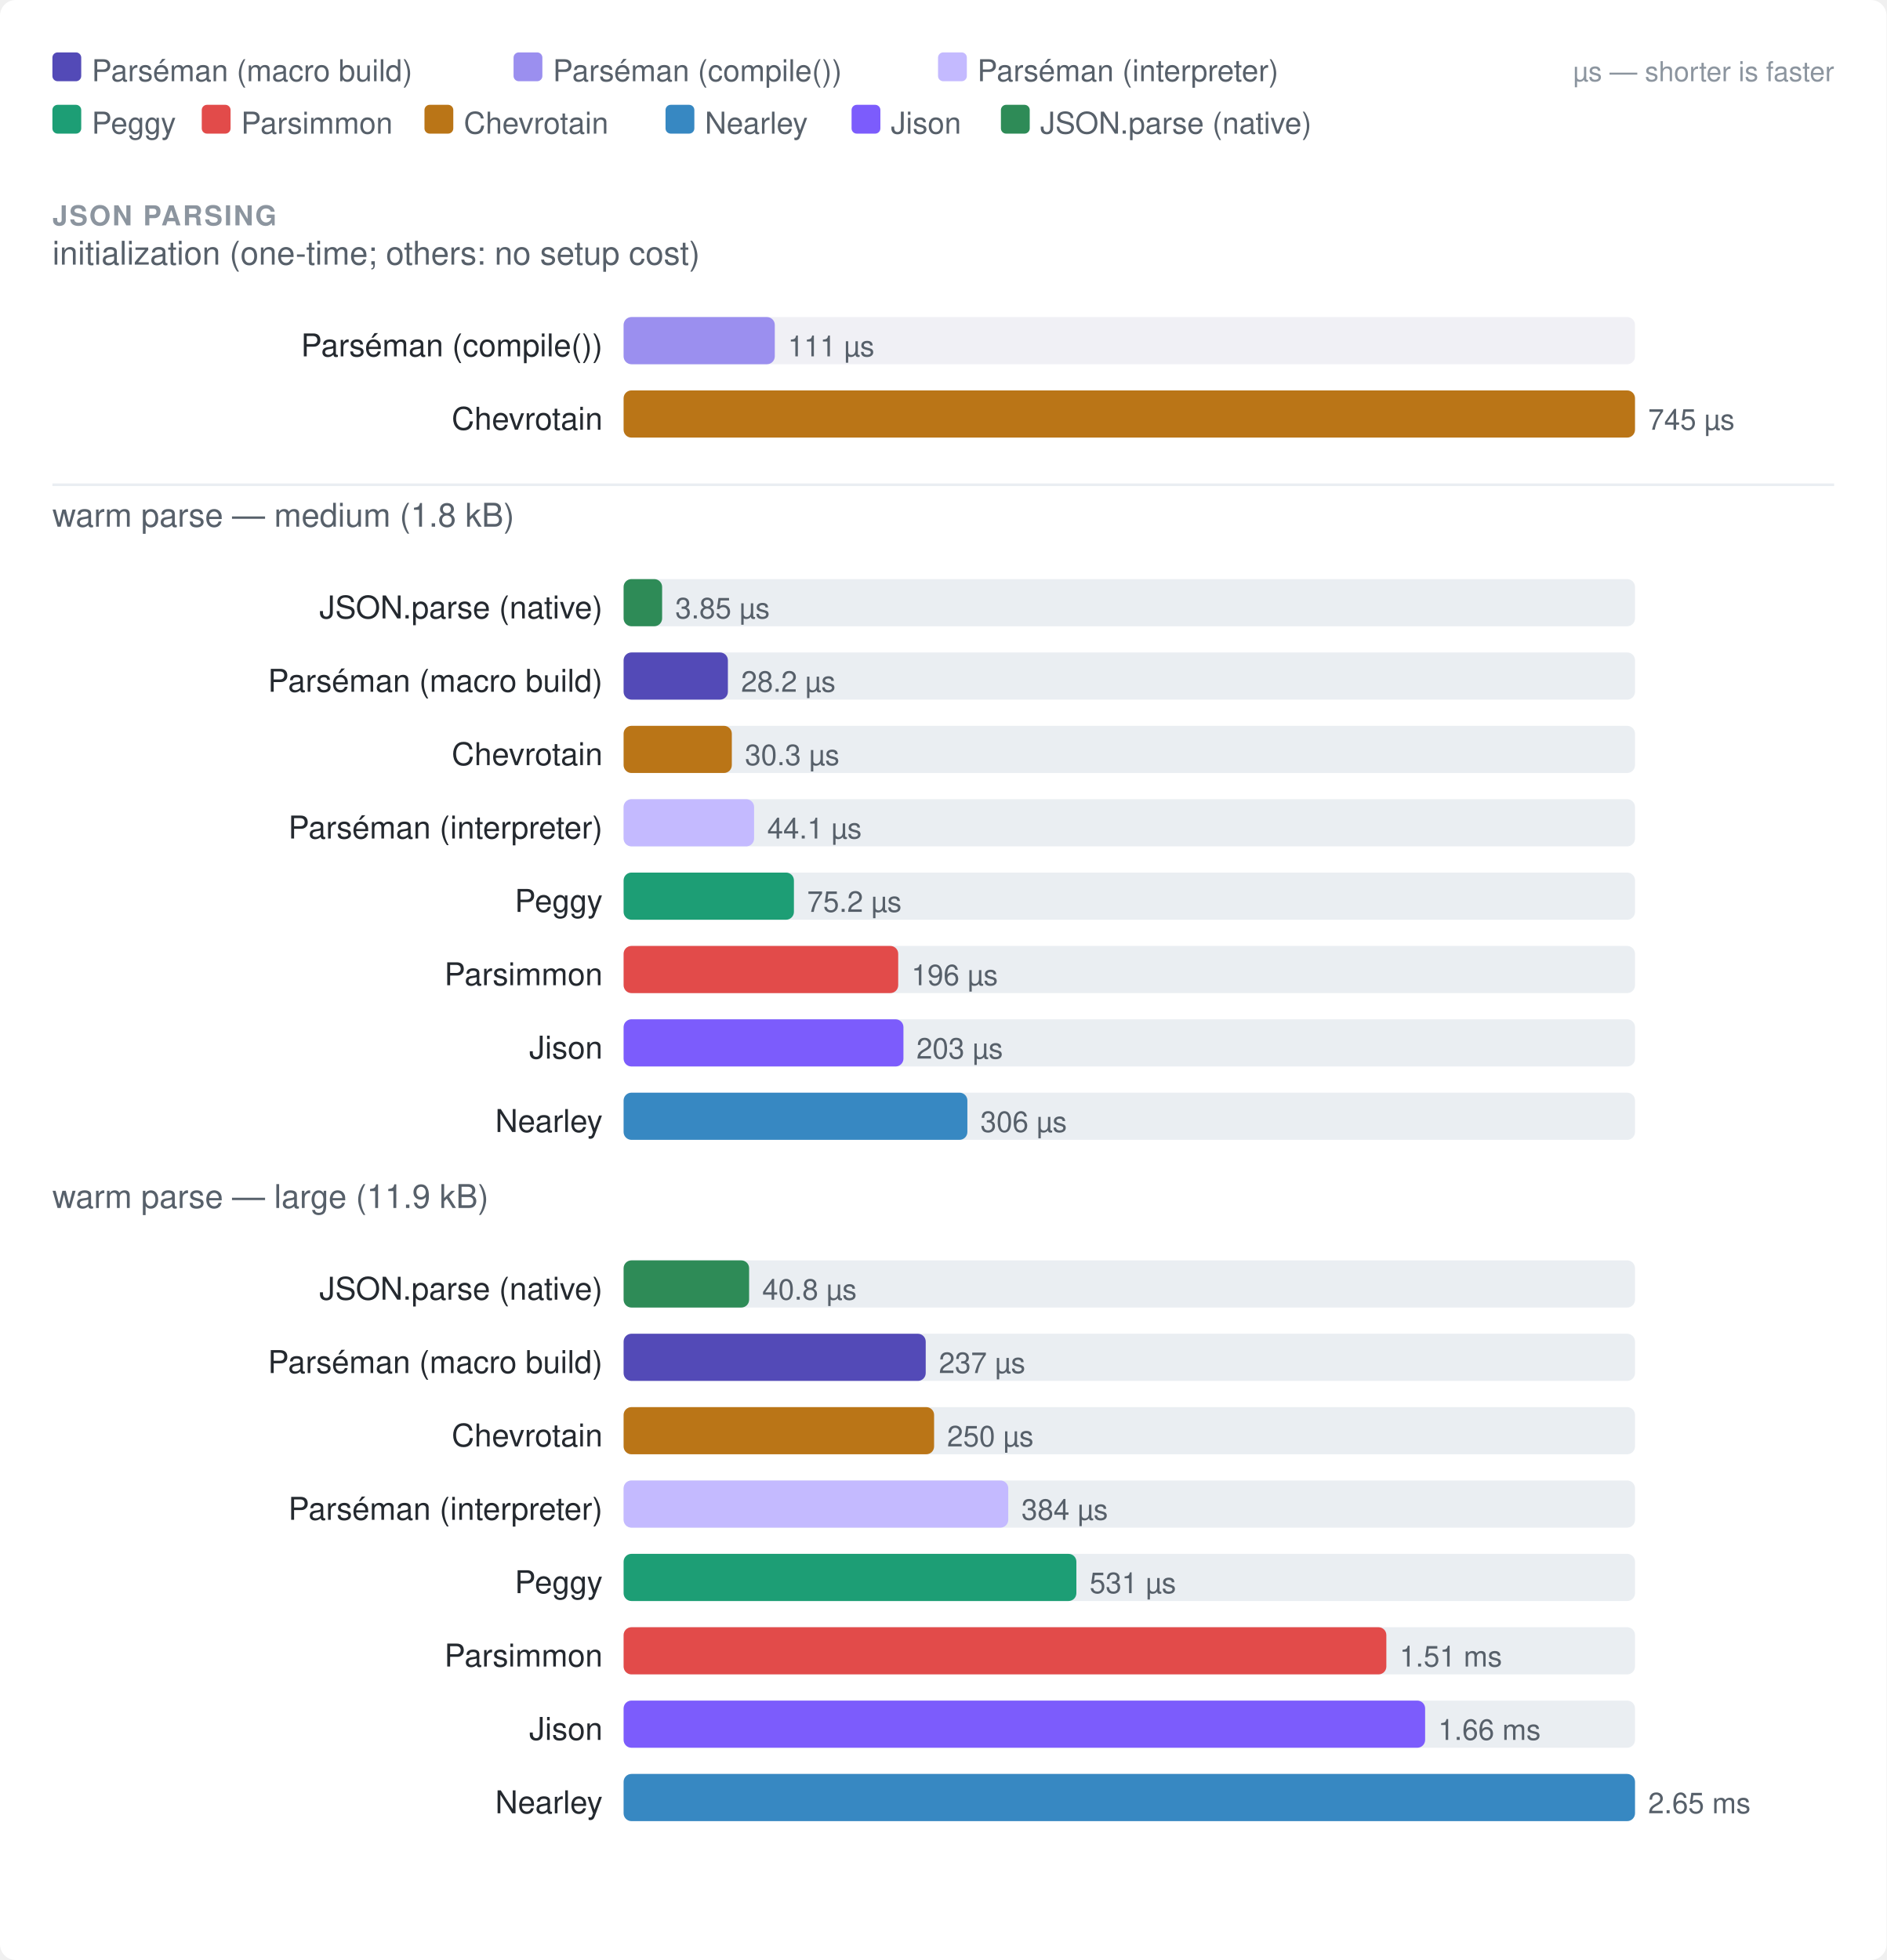
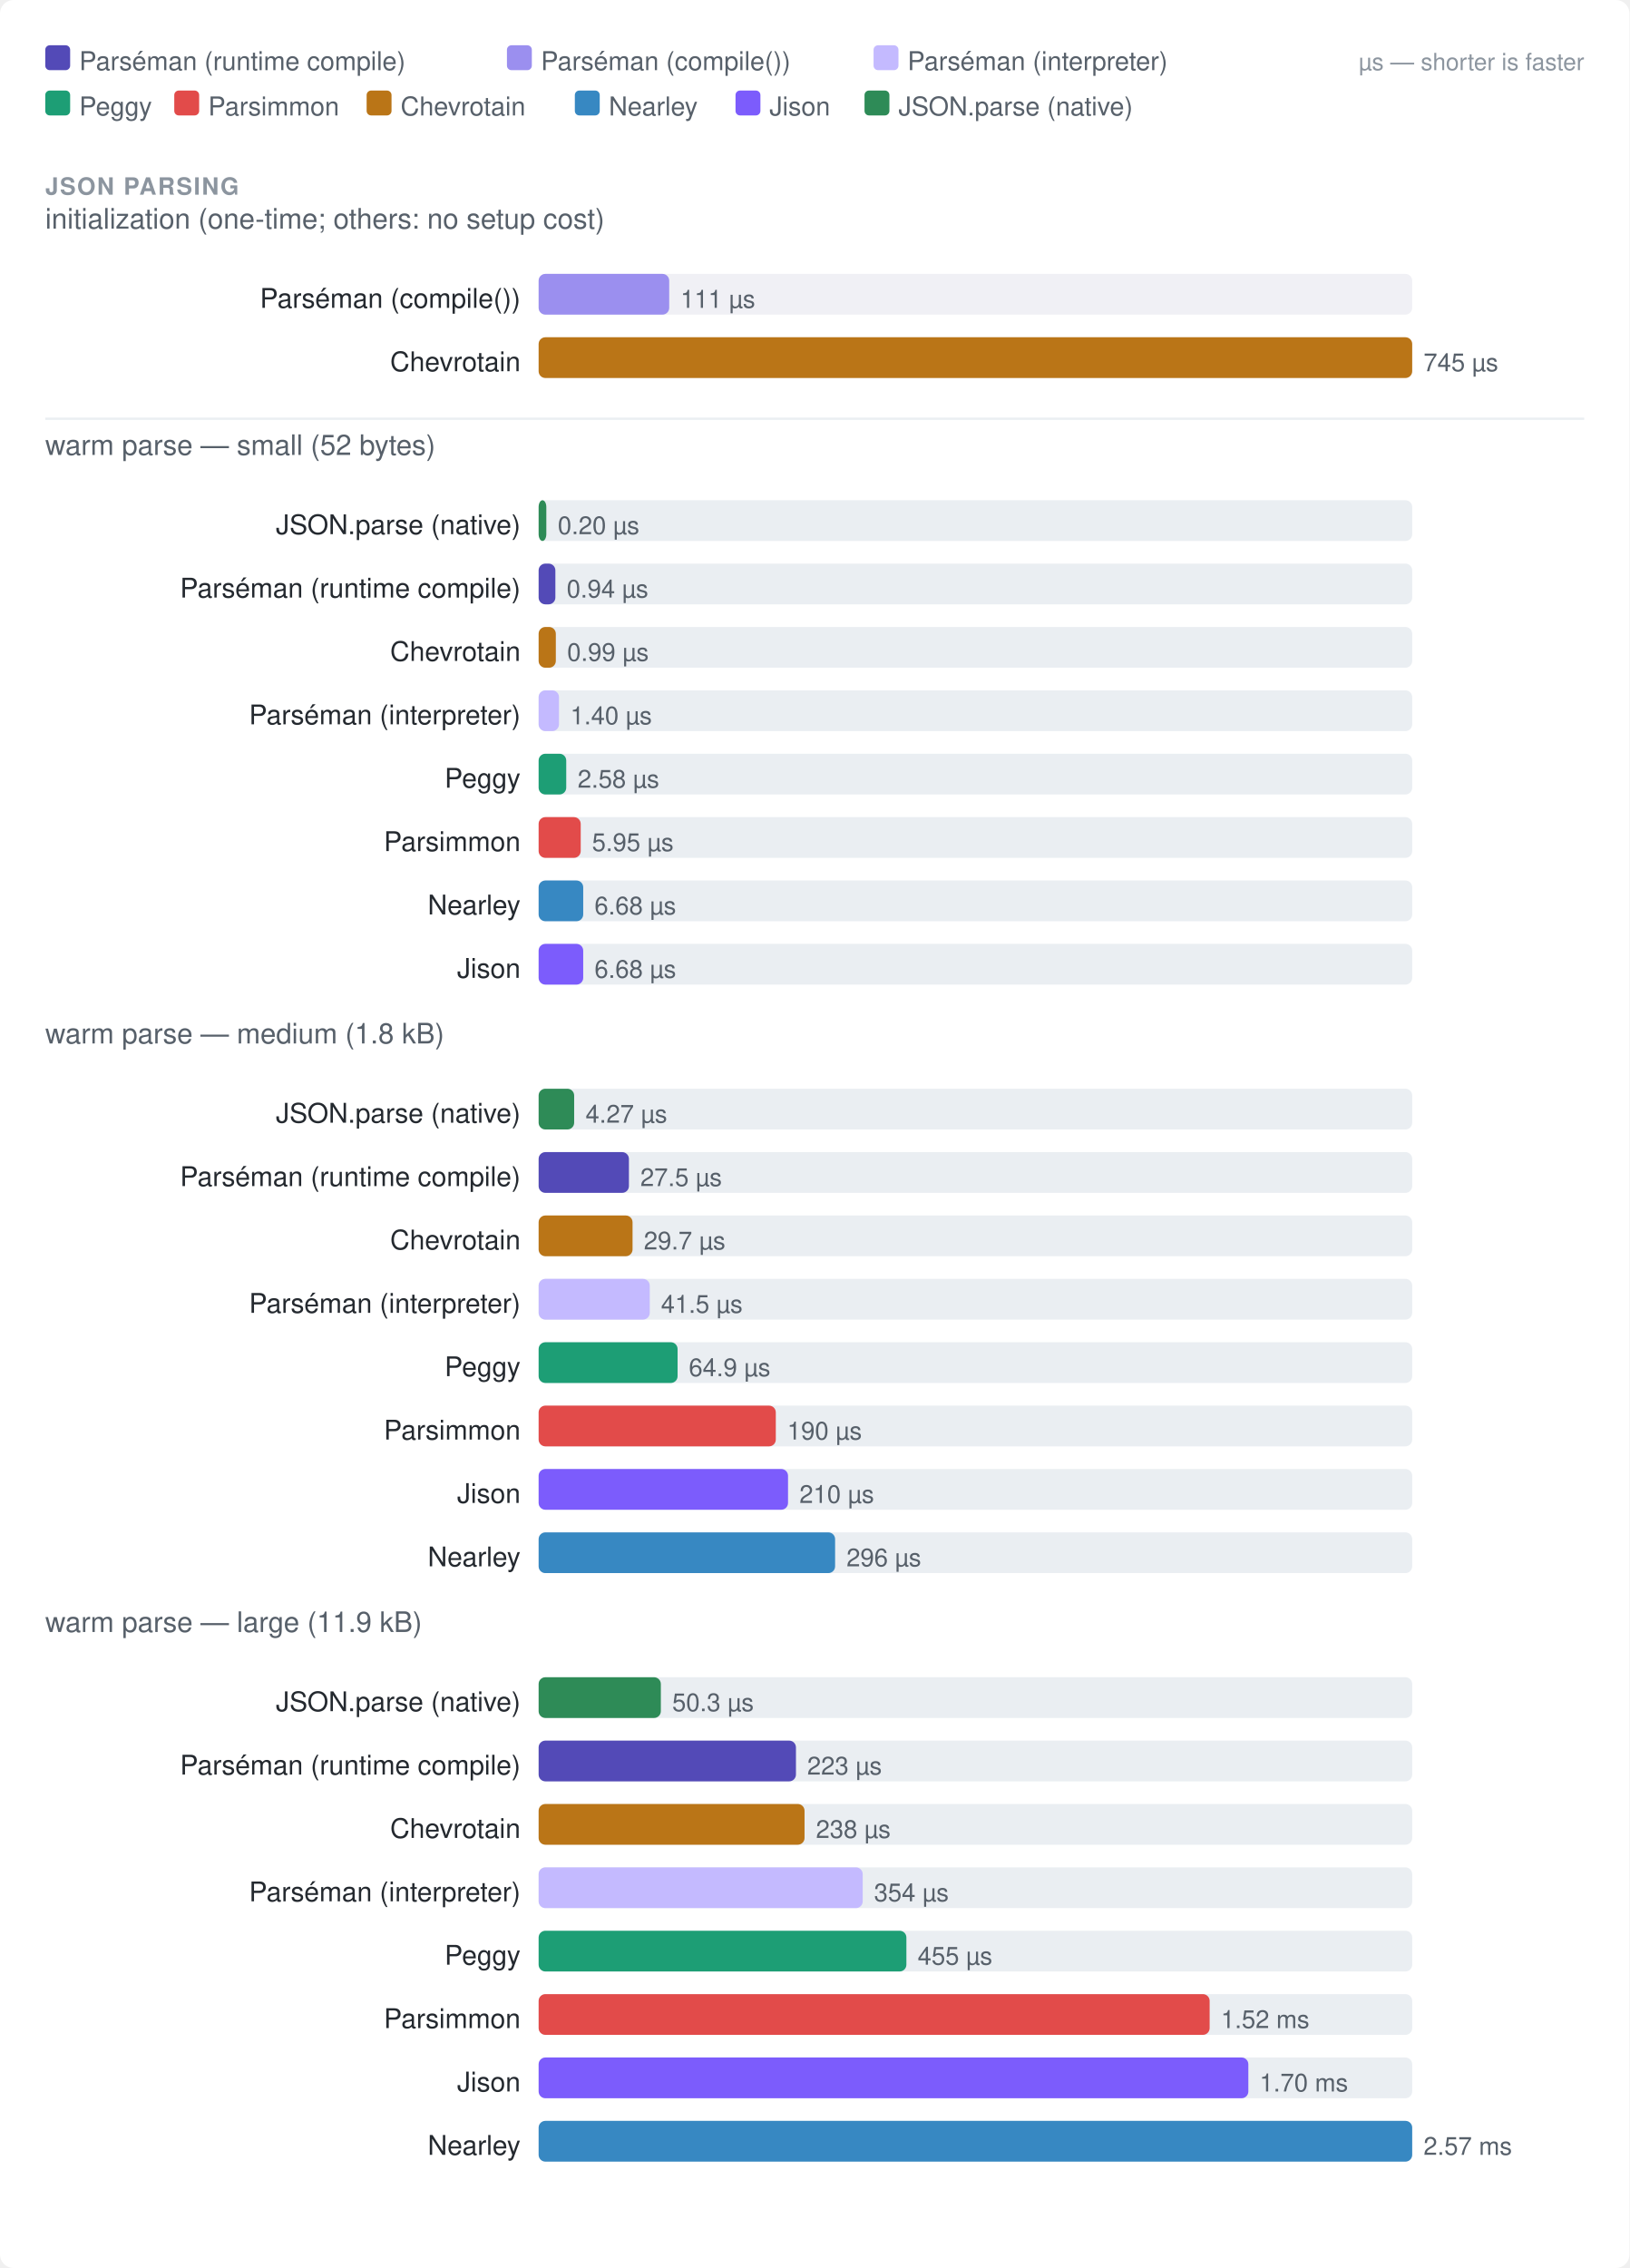
- <svg xmlns="http://www.w3.org/2000/svg" viewBox="0 0 720 748" width="720" height="748">
-   <rect width="720" height="748" fill="white" rx="6" />
+ <svg xmlns="http://www.w3.org/2000/svg" viewBox="0 0 720 1002" width="720" height="1002">
+   <rect width="720" height="1002" fill="white" rx="6" />
  <rect x="20" y="20" width="11" height="11" rx="2" fill="#534AB7" />
-   <text x="35" y="31" font-size="11.5" fill="#57606a" font-family="-apple-system,BlinkMacSystemFont,'Segoe UI',Helvetica,Arial,sans-serif">Parséman (macro build)</text>
-   <rect x="196" y="20" width="11" height="11" rx="2" fill="#9B8FEF" />
-   <text x="211" y="31" font-size="11.5" fill="#57606a" font-family="-apple-system,BlinkMacSystemFont,'Segoe UI',Helvetica,Arial,sans-serif">Parséman (compile())</text>
-   <rect x="358" y="20" width="11" height="11" rx="2" fill="#C4BAFF" />
-   <text x="373" y="31" font-size="11.5" fill="#57606a" font-family="-apple-system,BlinkMacSystemFont,'Segoe UI',Helvetica,Arial,sans-serif">Parséman (interpreter)</text>
+   <text x="35" y="31" font-size="11.5" fill="#57606a" font-family="-apple-system,BlinkMacSystemFont,'Segoe UI',Helvetica,Arial,sans-serif">Parséman (runtime compile)</text>
+   <rect x="224" y="20" width="11" height="11" rx="2" fill="#9B8FEF" />
+   <text x="239" y="31" font-size="11.5" fill="#57606a" font-family="-apple-system,BlinkMacSystemFont,'Segoe UI',Helvetica,Arial,sans-serif">Parséman (compile())</text>
+   <rect x="386" y="20" width="11" height="11" rx="2" fill="#C4BAFF" />
+   <text x="401" y="31" font-size="11.5" fill="#57606a" font-family="-apple-system,BlinkMacSystemFont,'Segoe UI',Helvetica,Arial,sans-serif">Parséman (interpreter)</text>
  <rect x="20" y="40" width="11" height="11" rx="2" fill="#1D9E75" />
  <text x="35" y="51" font-size="11.5" fill="#57606a" font-family="-apple-system,BlinkMacSystemFont,'Segoe UI',Helvetica,Arial,sans-serif">Peggy</text>
  <rect x="77" y="40" width="11" height="11" rx="2" fill="#E24B4A" />
  <text x="92" y="51" font-size="11.5" fill="#57606a" font-family="-apple-system,BlinkMacSystemFont,'Segoe UI',Helvetica,Arial,sans-serif">Parsimmon</text>
  <rect x="162" y="40" width="11" height="11" rx="2" fill="#BA7517" />
  <text x="177" y="51" font-size="11.5" fill="#57606a" font-family="-apple-system,BlinkMacSystemFont,'Segoe UI',Helvetica,Arial,sans-serif">Chevrotain</text>
  <rect x="254" y="40" width="11" height="11" rx="2" fill="#3788C2" />
  <text x="269" y="51" font-size="11.5" fill="#57606a" font-family="-apple-system,BlinkMacSystemFont,'Segoe UI',Helvetica,Arial,sans-serif">Nearley</text>
  <rect x="325" y="40" width="11" height="11" rx="2" fill="#7C5CFC" />
  <text x="340" y="51" font-size="11.5" fill="#57606a" font-family="-apple-system,BlinkMacSystemFont,'Segoe UI',Helvetica,Arial,sans-serif">Jison</text>
  <rect x="382" y="40" width="11" height="11" rx="2" fill="#2E8B57" />
  <text x="397" y="51" font-size="11.5" fill="#57606a" font-family="-apple-system,BlinkMacSystemFont,'Segoe UI',Helvetica,Arial,sans-serif">JSON.parse (native)</text>
  <text x="700" y="31" font-size="10.5" fill="#8c959f" text-anchor="end" font-family="-apple-system,BlinkMacSystemFont,'Segoe UI',Helvetica,Arial,sans-serif">µs — shorter is faster</text>
  <text x="20" y="86" font-size="10.5" font-weight="600" fill="#8c959f" letter-spacing="0.06em" font-family="-apple-system,BlinkMacSystemFont,'Segoe UI',Helvetica,Arial,sans-serif">JSON PARSING</text>
  <text x="20" y="101" font-size="12.5" fill="#57606a" font-family="-apple-system,BlinkMacSystemFont,'Segoe UI',Helvetica,Arial,sans-serif">initialization (one-time; others: no setup cost)</text>
  <text x="230" y="136" text-anchor="end" font-size="12" fill="#24292f" font-family="-apple-system,BlinkMacSystemFont,'Segoe UI',Helvetica,Arial,sans-serif">Parséman (compile())</text>
  <rect x="238" y="121" width="386" height="18" rx="3" fill="#f0f0f5" />
  <rect x="238" y="121" width="57.7" height="18" rx="3" fill="#9B8FEF" />
  <text x="300.695" y="136" font-size="11" fill="#57606a" font-family="-apple-system,BlinkMacSystemFont,'Segoe UI',Helvetica,Arial,sans-serif">111 µs</text>
  <text x="230" y="164" text-anchor="end" font-size="12" fill="#24292f" font-family="-apple-system,BlinkMacSystemFont,'Segoe UI',Helvetica,Arial,sans-serif">Chevrotain</text>
  <rect x="238" y="149" width="386" height="18" rx="3" fill="#f0f0f5" />
  <rect x="238" y="149" width="386.0" height="18" rx="3" fill="#BA7517" />
  <text x="629" y="164" font-size="11" fill="#57606a" font-family="-apple-system,BlinkMacSystemFont,'Segoe UI',Helvetica,Arial,sans-serif">745 µs</text>
  <line x1="20" y1="185" x2="700" y2="185" stroke="#eaeef2" stroke-width="1" />
-   <text x="20" y="201" font-size="12.5" fill="#57606a" font-family="-apple-system,BlinkMacSystemFont,'Segoe UI',Helvetica,Arial,sans-serif">warm parse — medium  (1.8 kB)</text>
+   <text x="20" y="201" font-size="12.5" fill="#57606a" font-family="-apple-system,BlinkMacSystemFont,'Segoe UI',Helvetica,Arial,sans-serif">warm parse — small  (52 bytes)</text>
  <text x="230" y="236" text-anchor="end" font-size="12" fill="#24292f" font-family="-apple-system,BlinkMacSystemFont,'Segoe UI',Helvetica,Arial,sans-serif">JSON.parse (native)</text>
  <rect x="238" y="221" width="386" height="18" rx="3" fill="#eaeef2" />
-   <rect x="238" y="221" width="14.7" height="18" rx="3" fill="#2E8B57" />
-   <text x="257.713" y="236" font-size="11" fill="#57606a" font-family="-apple-system,BlinkMacSystemFont,'Segoe UI',Helvetica,Arial,sans-serif">3.85 µs</text>
-   <text x="230" y="264" text-anchor="end" font-size="12" fill="#24292f" font-family="-apple-system,BlinkMacSystemFont,'Segoe UI',Helvetica,Arial,sans-serif">Parséman (macro build)</text>
+   <rect x="238" y="221" width="3.4" height="18" rx="3" fill="#2E8B57" />
+   <text x="246.447" y="236" font-size="11" fill="#57606a" font-family="-apple-system,BlinkMacSystemFont,'Segoe UI',Helvetica,Arial,sans-serif">0.20 µs</text>
+   <text x="230" y="264" text-anchor="end" font-size="12" fill="#24292f" font-family="-apple-system,BlinkMacSystemFont,'Segoe UI',Helvetica,Arial,sans-serif">Parséman (runtime compile)</text>
  <rect x="238" y="249" width="386" height="18" rx="3" fill="#eaeef2" />
-   <rect x="238" y="249" width="39.8" height="18" rx="3" fill="#534AB7" />
-   <text x="282.832" y="264" font-size="11" fill="#57606a" font-family="-apple-system,BlinkMacSystemFont,'Segoe UI',Helvetica,Arial,sans-serif">28.2 µs</text>
+   <rect x="238" y="249" width="7.4" height="18" rx="3" fill="#534AB7" />
+   <text x="250.393" y="264" font-size="11" fill="#57606a" font-family="-apple-system,BlinkMacSystemFont,'Segoe UI',Helvetica,Arial,sans-serif">0.94 µs</text>
  <text x="230" y="292" text-anchor="end" font-size="12" fill="#24292f" font-family="-apple-system,BlinkMacSystemFont,'Segoe UI',Helvetica,Arial,sans-serif">Chevrotain</text>
  <rect x="238" y="277" width="386" height="18" rx="3" fill="#eaeef2" />
-   <rect x="238" y="277" width="41.3" height="18" rx="3" fill="#BA7517" />
-   <text x="284.303" y="292" font-size="11" fill="#57606a" font-family="-apple-system,BlinkMacSystemFont,'Segoe UI',Helvetica,Arial,sans-serif">30.3 µs</text>
+   <rect x="238" y="277" width="7.6" height="18" rx="3" fill="#BA7517" />
+   <text x="250.594" y="292" font-size="11" fill="#57606a" font-family="-apple-system,BlinkMacSystemFont,'Segoe UI',Helvetica,Arial,sans-serif">0.99 µs</text>
  <text x="230" y="320" text-anchor="end" font-size="12" fill="#24292f" font-family="-apple-system,BlinkMacSystemFont,'Segoe UI',Helvetica,Arial,sans-serif">Parséman (interpreter)</text>
  <rect x="238" y="305" width="386" height="18" rx="3" fill="#eaeef2" />
-   <rect x="238" y="305" width="49.8" height="18" rx="3" fill="#C4BAFF" />
-   <text x="292.795" y="320" font-size="11" fill="#57606a" font-family="-apple-system,BlinkMacSystemFont,'Segoe UI',Helvetica,Arial,sans-serif">44.1 µs</text>
+   <rect x="238" y="305" width="9.0" height="18" rx="3" fill="#C4BAFF" />
+   <text x="251.995" y="320" font-size="11" fill="#57606a" font-family="-apple-system,BlinkMacSystemFont,'Segoe UI',Helvetica,Arial,sans-serif">1.40 µs</text>
  <text x="230" y="348" text-anchor="end" font-size="12" fill="#24292f" font-family="-apple-system,BlinkMacSystemFont,'Segoe UI',Helvetica,Arial,sans-serif">Peggy</text>
  <rect x="238" y="333" width="386" height="18" rx="3" fill="#eaeef2" />
-   <rect x="238" y="333" width="65.0" height="18" rx="3" fill="#1D9E75" />
-   <text x="308.032" y="348" font-size="11" fill="#57606a" font-family="-apple-system,BlinkMacSystemFont,'Segoe UI',Helvetica,Arial,sans-serif">75.2 µs</text>
+   <rect x="238" y="333" width="12.2" height="18" rx="3" fill="#1D9E75" />
+   <text x="255.222" y="348" font-size="11" fill="#57606a" font-family="-apple-system,BlinkMacSystemFont,'Segoe UI',Helvetica,Arial,sans-serif">2.58 µs</text>
  <text x="230" y="376" text-anchor="end" font-size="12" fill="#24292f" font-family="-apple-system,BlinkMacSystemFont,'Segoe UI',Helvetica,Arial,sans-serif">Parsimmon</text>
  <rect x="238" y="361" width="386" height="18" rx="3" fill="#eaeef2" />
-   <rect x="238" y="361" width="104.8" height="18" rx="3" fill="#E24B4A" />
-   <text x="347.837" y="376" font-size="11" fill="#57606a" font-family="-apple-system,BlinkMacSystemFont,'Segoe UI',Helvetica,Arial,sans-serif">196 µs</text>
-   <text x="230" y="404" text-anchor="end" font-size="12" fill="#24292f" font-family="-apple-system,BlinkMacSystemFont,'Segoe UI',Helvetica,Arial,sans-serif">Jison</text>
+   <rect x="238" y="361" width="18.6" height="18" rx="3" fill="#E24B4A" />
+   <text x="261.576" y="376" font-size="11" fill="#57606a" font-family="-apple-system,BlinkMacSystemFont,'Segoe UI',Helvetica,Arial,sans-serif">5.95 µs</text>
+   <text x="230" y="404" text-anchor="end" font-size="12" fill="#24292f" font-family="-apple-system,BlinkMacSystemFont,'Segoe UI',Helvetica,Arial,sans-serif">Nearley</text>
  <rect x="238" y="389" width="386" height="18" rx="3" fill="#eaeef2" />
-   <rect x="238" y="389" width="106.8" height="18" rx="3" fill="#7C5CFC" />
-   <text x="349.752" y="404" font-size="11" fill="#57606a" font-family="-apple-system,BlinkMacSystemFont,'Segoe UI',Helvetica,Arial,sans-serif">203 µs</text>
-   <text x="230" y="432" text-anchor="end" font-size="12" fill="#24292f" font-family="-apple-system,BlinkMacSystemFont,'Segoe UI',Helvetica,Arial,sans-serif">Nearley</text>
+   <rect x="238" y="389" width="19.7" height="18" rx="3" fill="#3788C2" />
+   <text x="262.681" y="404" font-size="11" fill="#57606a" font-family="-apple-system,BlinkMacSystemFont,'Segoe UI',Helvetica,Arial,sans-serif">6.68 µs</text>
+   <text x="230" y="432" text-anchor="end" font-size="12" fill="#24292f" font-family="-apple-system,BlinkMacSystemFont,'Segoe UI',Helvetica,Arial,sans-serif">Jison</text>
  <rect x="238" y="417" width="386" height="18" rx="3" fill="#eaeef2" />
-   <rect x="238" y="417" width="131.2" height="18" rx="3" fill="#3788C2" />
-   <text x="374.171" y="432" font-size="11" fill="#57606a" font-family="-apple-system,BlinkMacSystemFont,'Segoe UI',Helvetica,Arial,sans-serif">306 µs</text>
-   <text x="20" y="461" font-size="12.5" fill="#57606a" font-family="-apple-system,BlinkMacSystemFont,'Segoe UI',Helvetica,Arial,sans-serif">warm parse — large  (11.9 kB)</text>
+   <rect x="238" y="417" width="19.7" height="18" rx="3" fill="#7C5CFC" />
+   <text x="262.686" y="432" font-size="11" fill="#57606a" font-family="-apple-system,BlinkMacSystemFont,'Segoe UI',Helvetica,Arial,sans-serif">6.68 µs</text>
+   <text x="20" y="461" font-size="12.5" fill="#57606a" font-family="-apple-system,BlinkMacSystemFont,'Segoe UI',Helvetica,Arial,sans-serif">warm parse — medium  (1.8 kB)</text>
  <text x="230" y="496" text-anchor="end" font-size="12" fill="#24292f" font-family="-apple-system,BlinkMacSystemFont,'Segoe UI',Helvetica,Arial,sans-serif">JSON.parse (native)</text>
  <rect x="238" y="481" width="386" height="18" rx="3" fill="#eaeef2" />
-   <rect x="238" y="481" width="47.9" height="18" rx="3" fill="#2E8B57" />
-   <text x="290.898" y="496" font-size="11" fill="#57606a" font-family="-apple-system,BlinkMacSystemFont,'Segoe UI',Helvetica,Arial,sans-serif">40.8 µs</text>
-   <text x="230" y="524" text-anchor="end" font-size="12" fill="#24292f" font-family="-apple-system,BlinkMacSystemFont,'Segoe UI',Helvetica,Arial,sans-serif">Parséman (macro build)</text>
+   <rect x="238" y="481" width="15.7" height="18" rx="3" fill="#2E8B57" />
+   <text x="258.74" y="496" font-size="11" fill="#57606a" font-family="-apple-system,BlinkMacSystemFont,'Segoe UI',Helvetica,Arial,sans-serif">4.27 µs</text>
+   <text x="230" y="524" text-anchor="end" font-size="12" fill="#24292f" font-family="-apple-system,BlinkMacSystemFont,'Segoe UI',Helvetica,Arial,sans-serif">Parséman (runtime compile)</text>
  <rect x="238" y="509" width="386" height="18" rx="3" fill="#eaeef2" />
-   <rect x="238" y="509" width="115.3" height="18" rx="3" fill="#534AB7" />
-   <text x="358.312" y="524" font-size="11" fill="#57606a" font-family="-apple-system,BlinkMacSystemFont,'Segoe UI',Helvetica,Arial,sans-serif">237 µs</text>
+   <rect x="238" y="509" width="39.9" height="18" rx="3" fill="#534AB7" />
+   <text x="282.925" y="524" font-size="11" fill="#57606a" font-family="-apple-system,BlinkMacSystemFont,'Segoe UI',Helvetica,Arial,sans-serif">27.5 µs</text>
  <text x="230" y="552" text-anchor="end" font-size="12" fill="#24292f" font-family="-apple-system,BlinkMacSystemFont,'Segoe UI',Helvetica,Arial,sans-serif">Chevrotain</text>
  <rect x="238" y="537" width="386" height="18" rx="3" fill="#eaeef2" />
-   <rect x="238" y="537" width="118.5" height="18" rx="3" fill="#BA7517" />
-   <text x="361.452" y="552" font-size="11" fill="#57606a" font-family="-apple-system,BlinkMacSystemFont,'Segoe UI',Helvetica,Arial,sans-serif">250 µs</text>
+   <rect x="238" y="537" width="41.5" height="18" rx="3" fill="#BA7517" />
+   <text x="284.464" y="552" font-size="11" fill="#57606a" font-family="-apple-system,BlinkMacSystemFont,'Segoe UI',Helvetica,Arial,sans-serif">29.7 µs</text>
  <text x="230" y="580" text-anchor="end" font-size="12" fill="#24292f" font-family="-apple-system,BlinkMacSystemFont,'Segoe UI',Helvetica,Arial,sans-serif">Parséman (interpreter)</text>
  <rect x="238" y="565" width="386" height="18" rx="3" fill="#eaeef2" />
-   <rect x="238" y="565" width="146.8" height="18" rx="3" fill="#C4BAFF" />
-   <text x="389.835" y="580" font-size="11" fill="#57606a" font-family="-apple-system,BlinkMacSystemFont,'Segoe UI',Helvetica,Arial,sans-serif">384 µs</text>
+   <rect x="238" y="565" width="49.1" height="18" rx="3" fill="#C4BAFF" />
+   <text x="292.07" y="580" font-size="11" fill="#57606a" font-family="-apple-system,BlinkMacSystemFont,'Segoe UI',Helvetica,Arial,sans-serif">41.5 µs</text>
  <text x="230" y="608" text-anchor="end" font-size="12" fill="#24292f" font-family="-apple-system,BlinkMacSystemFont,'Segoe UI',Helvetica,Arial,sans-serif">Peggy</text>
  <rect x="238" y="593" width="386" height="18" rx="3" fill="#eaeef2" />
-   <rect x="238" y="593" width="172.8" height="18" rx="3" fill="#1D9E75" />
-   <text x="415.838" y="608" font-size="11" fill="#57606a" font-family="-apple-system,BlinkMacSystemFont,'Segoe UI',Helvetica,Arial,sans-serif">531 µs</text>
+   <rect x="238" y="593" width="61.4" height="18" rx="3" fill="#1D9E75" />
+   <text x="304.356" y="608" font-size="11" fill="#57606a" font-family="-apple-system,BlinkMacSystemFont,'Segoe UI',Helvetica,Arial,sans-serif">64.9 µs</text>
  <text x="230" y="636" text-anchor="end" font-size="12" fill="#24292f" font-family="-apple-system,BlinkMacSystemFont,'Segoe UI',Helvetica,Arial,sans-serif">Parsimmon</text>
  <rect x="238" y="621" width="386" height="18" rx="3" fill="#eaeef2" />
-   <rect x="238" y="621" width="291.1" height="18" rx="3" fill="#E24B4A" />
-   <text x="534.145" y="636" font-size="11" fill="#57606a" font-family="-apple-system,BlinkMacSystemFont,'Segoe UI',Helvetica,Arial,sans-serif">1.51 ms</text>
+   <rect x="238" y="621" width="104.8" height="18" rx="3" fill="#E24B4A" />
+   <text x="347.832" y="636" font-size="11" fill="#57606a" font-family="-apple-system,BlinkMacSystemFont,'Segoe UI',Helvetica,Arial,sans-serif">190 µs</text>
  <text x="230" y="664" text-anchor="end" font-size="12" fill="#24292f" font-family="-apple-system,BlinkMacSystemFont,'Segoe UI',Helvetica,Arial,sans-serif">Jison</text>
  <rect x="238" y="649" width="386" height="18" rx="3" fill="#eaeef2" />
-   <rect x="238" y="649" width="305.9" height="18" rx="3" fill="#7C5CFC" />
-   <text x="548.889" y="664" font-size="11" fill="#57606a" font-family="-apple-system,BlinkMacSystemFont,'Segoe UI',Helvetica,Arial,sans-serif">1.66 ms</text>
+   <rect x="238" y="649" width="110.2" height="18" rx="3" fill="#7C5CFC" />
+   <text x="353.217" y="664" font-size="11" fill="#57606a" font-family="-apple-system,BlinkMacSystemFont,'Segoe UI',Helvetica,Arial,sans-serif">210 µs</text>
  <text x="230" y="692" text-anchor="end" font-size="12" fill="#24292f" font-family="-apple-system,BlinkMacSystemFont,'Segoe UI',Helvetica,Arial,sans-serif">Nearley</text>
  <rect x="238" y="677" width="386" height="18" rx="3" fill="#eaeef2" />
-   <rect x="238" y="677" width="386.0" height="18" rx="3" fill="#3788C2" />
-   <text x="629" y="692" font-size="11" fill="#57606a" font-family="-apple-system,BlinkMacSystemFont,'Segoe UI',Helvetica,Arial,sans-serif">2.65 ms</text>
+   <rect x="238" y="677" width="131.0" height="18" rx="3" fill="#3788C2" />
+   <text x="374.022" y="692" font-size="11" fill="#57606a" font-family="-apple-system,BlinkMacSystemFont,'Segoe UI',Helvetica,Arial,sans-serif">296 µs</text>
+   <text x="20" y="721" font-size="12.5" fill="#57606a" font-family="-apple-system,BlinkMacSystemFont,'Segoe UI',Helvetica,Arial,sans-serif">warm parse — large  (11.9 kB)</text>
+   <text x="230" y="756" text-anchor="end" font-size="12" fill="#24292f" font-family="-apple-system,BlinkMacSystemFont,'Segoe UI',Helvetica,Arial,sans-serif">JSON.parse (native)</text>
+   <rect x="238" y="741" width="386" height="18" rx="3" fill="#eaeef2" />
+   <rect x="238" y="741" width="54.0" height="18" rx="3" fill="#2E8B57" />
+   <text x="297.01" y="756" font-size="11" fill="#57606a" font-family="-apple-system,BlinkMacSystemFont,'Segoe UI',Helvetica,Arial,sans-serif">50.3 µs</text>
+   <text x="230" y="784" text-anchor="end" font-size="12" fill="#24292f" font-family="-apple-system,BlinkMacSystemFont,'Segoe UI',Helvetica,Arial,sans-serif">Parséman (runtime compile)</text>
+   <rect x="238" y="769" width="386" height="18" rx="3" fill="#eaeef2" />
+   <rect x="238" y="769" width="113.7" height="18" rx="3" fill="#534AB7" />
+   <text x="356.659" y="784" font-size="11" fill="#57606a" font-family="-apple-system,BlinkMacSystemFont,'Segoe UI',Helvetica,Arial,sans-serif">223 µs</text>
+   <text x="230" y="812" text-anchor="end" font-size="12" fill="#24292f" font-family="-apple-system,BlinkMacSystemFont,'Segoe UI',Helvetica,Arial,sans-serif">Chevrotain</text>
+   <rect x="238" y="797" width="386" height="18" rx="3" fill="#eaeef2" />
+   <rect x="238" y="797" width="117.5" height="18" rx="3" fill="#BA7517" />
+   <text x="360.523" y="812" font-size="11" fill="#57606a" font-family="-apple-system,BlinkMacSystemFont,'Segoe UI',Helvetica,Arial,sans-serif">238 µs</text>
+   <text x="230" y="840" text-anchor="end" font-size="12" fill="#24292f" font-family="-apple-system,BlinkMacSystemFont,'Segoe UI',Helvetica,Arial,sans-serif">Parséman (interpreter)</text>
+   <rect x="238" y="825" width="386" height="18" rx="3" fill="#eaeef2" />
+   <rect x="238" y="825" width="143.2" height="18" rx="3" fill="#C4BAFF" />
+   <text x="386.207" y="840" font-size="11" fill="#57606a" font-family="-apple-system,BlinkMacSystemFont,'Segoe UI',Helvetica,Arial,sans-serif">354 µs</text>
+   <text x="230" y="868" text-anchor="end" font-size="12" fill="#24292f" font-family="-apple-system,BlinkMacSystemFont,'Segoe UI',Helvetica,Arial,sans-serif">Peggy</text>
+   <rect x="238" y="853" width="386" height="18" rx="3" fill="#eaeef2" />
+   <rect x="238" y="853" width="162.5" height="18" rx="3" fill="#1D9E75" />
+   <text x="405.474" y="868" font-size="11" fill="#57606a" font-family="-apple-system,BlinkMacSystemFont,'Segoe UI',Helvetica,Arial,sans-serif">455 µs</text>
+   <text x="230" y="896" text-anchor="end" font-size="12" fill="#24292f" font-family="-apple-system,BlinkMacSystemFont,'Segoe UI',Helvetica,Arial,sans-serif">Parsimmon</text>
+   <rect x="238" y="881" width="386" height="18" rx="3" fill="#eaeef2" />
+   <rect x="238" y="881" width="296.5" height="18" rx="3" fill="#E24B4A" />
+   <text x="539.478" y="896" font-size="11" fill="#57606a" font-family="-apple-system,BlinkMacSystemFont,'Segoe UI',Helvetica,Arial,sans-serif">1.52 ms</text>
+   <text x="230" y="924" text-anchor="end" font-size="12" fill="#24292f" font-family="-apple-system,BlinkMacSystemFont,'Segoe UI',Helvetica,Arial,sans-serif">Jison</text>
+   <rect x="238" y="909" width="386" height="18" rx="3" fill="#eaeef2" />
+   <rect x="238" y="909" width="313.6" height="18" rx="3" fill="#7C5CFC" />
+   <text x="556.556" y="924" font-size="11" fill="#57606a" font-family="-apple-system,BlinkMacSystemFont,'Segoe UI',Helvetica,Arial,sans-serif">1.70 ms</text>
+   <text x="230" y="952" text-anchor="end" font-size="12" fill="#24292f" font-family="-apple-system,BlinkMacSystemFont,'Segoe UI',Helvetica,Arial,sans-serif">Nearley</text>
+   <rect x="238" y="937" width="386" height="18" rx="3" fill="#eaeef2" />
+   <rect x="238" y="937" width="386.0" height="18" rx="3" fill="#3788C2" />
+   <text x="629" y="952" font-size="11" fill="#57606a" font-family="-apple-system,BlinkMacSystemFont,'Segoe UI',Helvetica,Arial,sans-serif">2.57 ms</text>
</svg>
